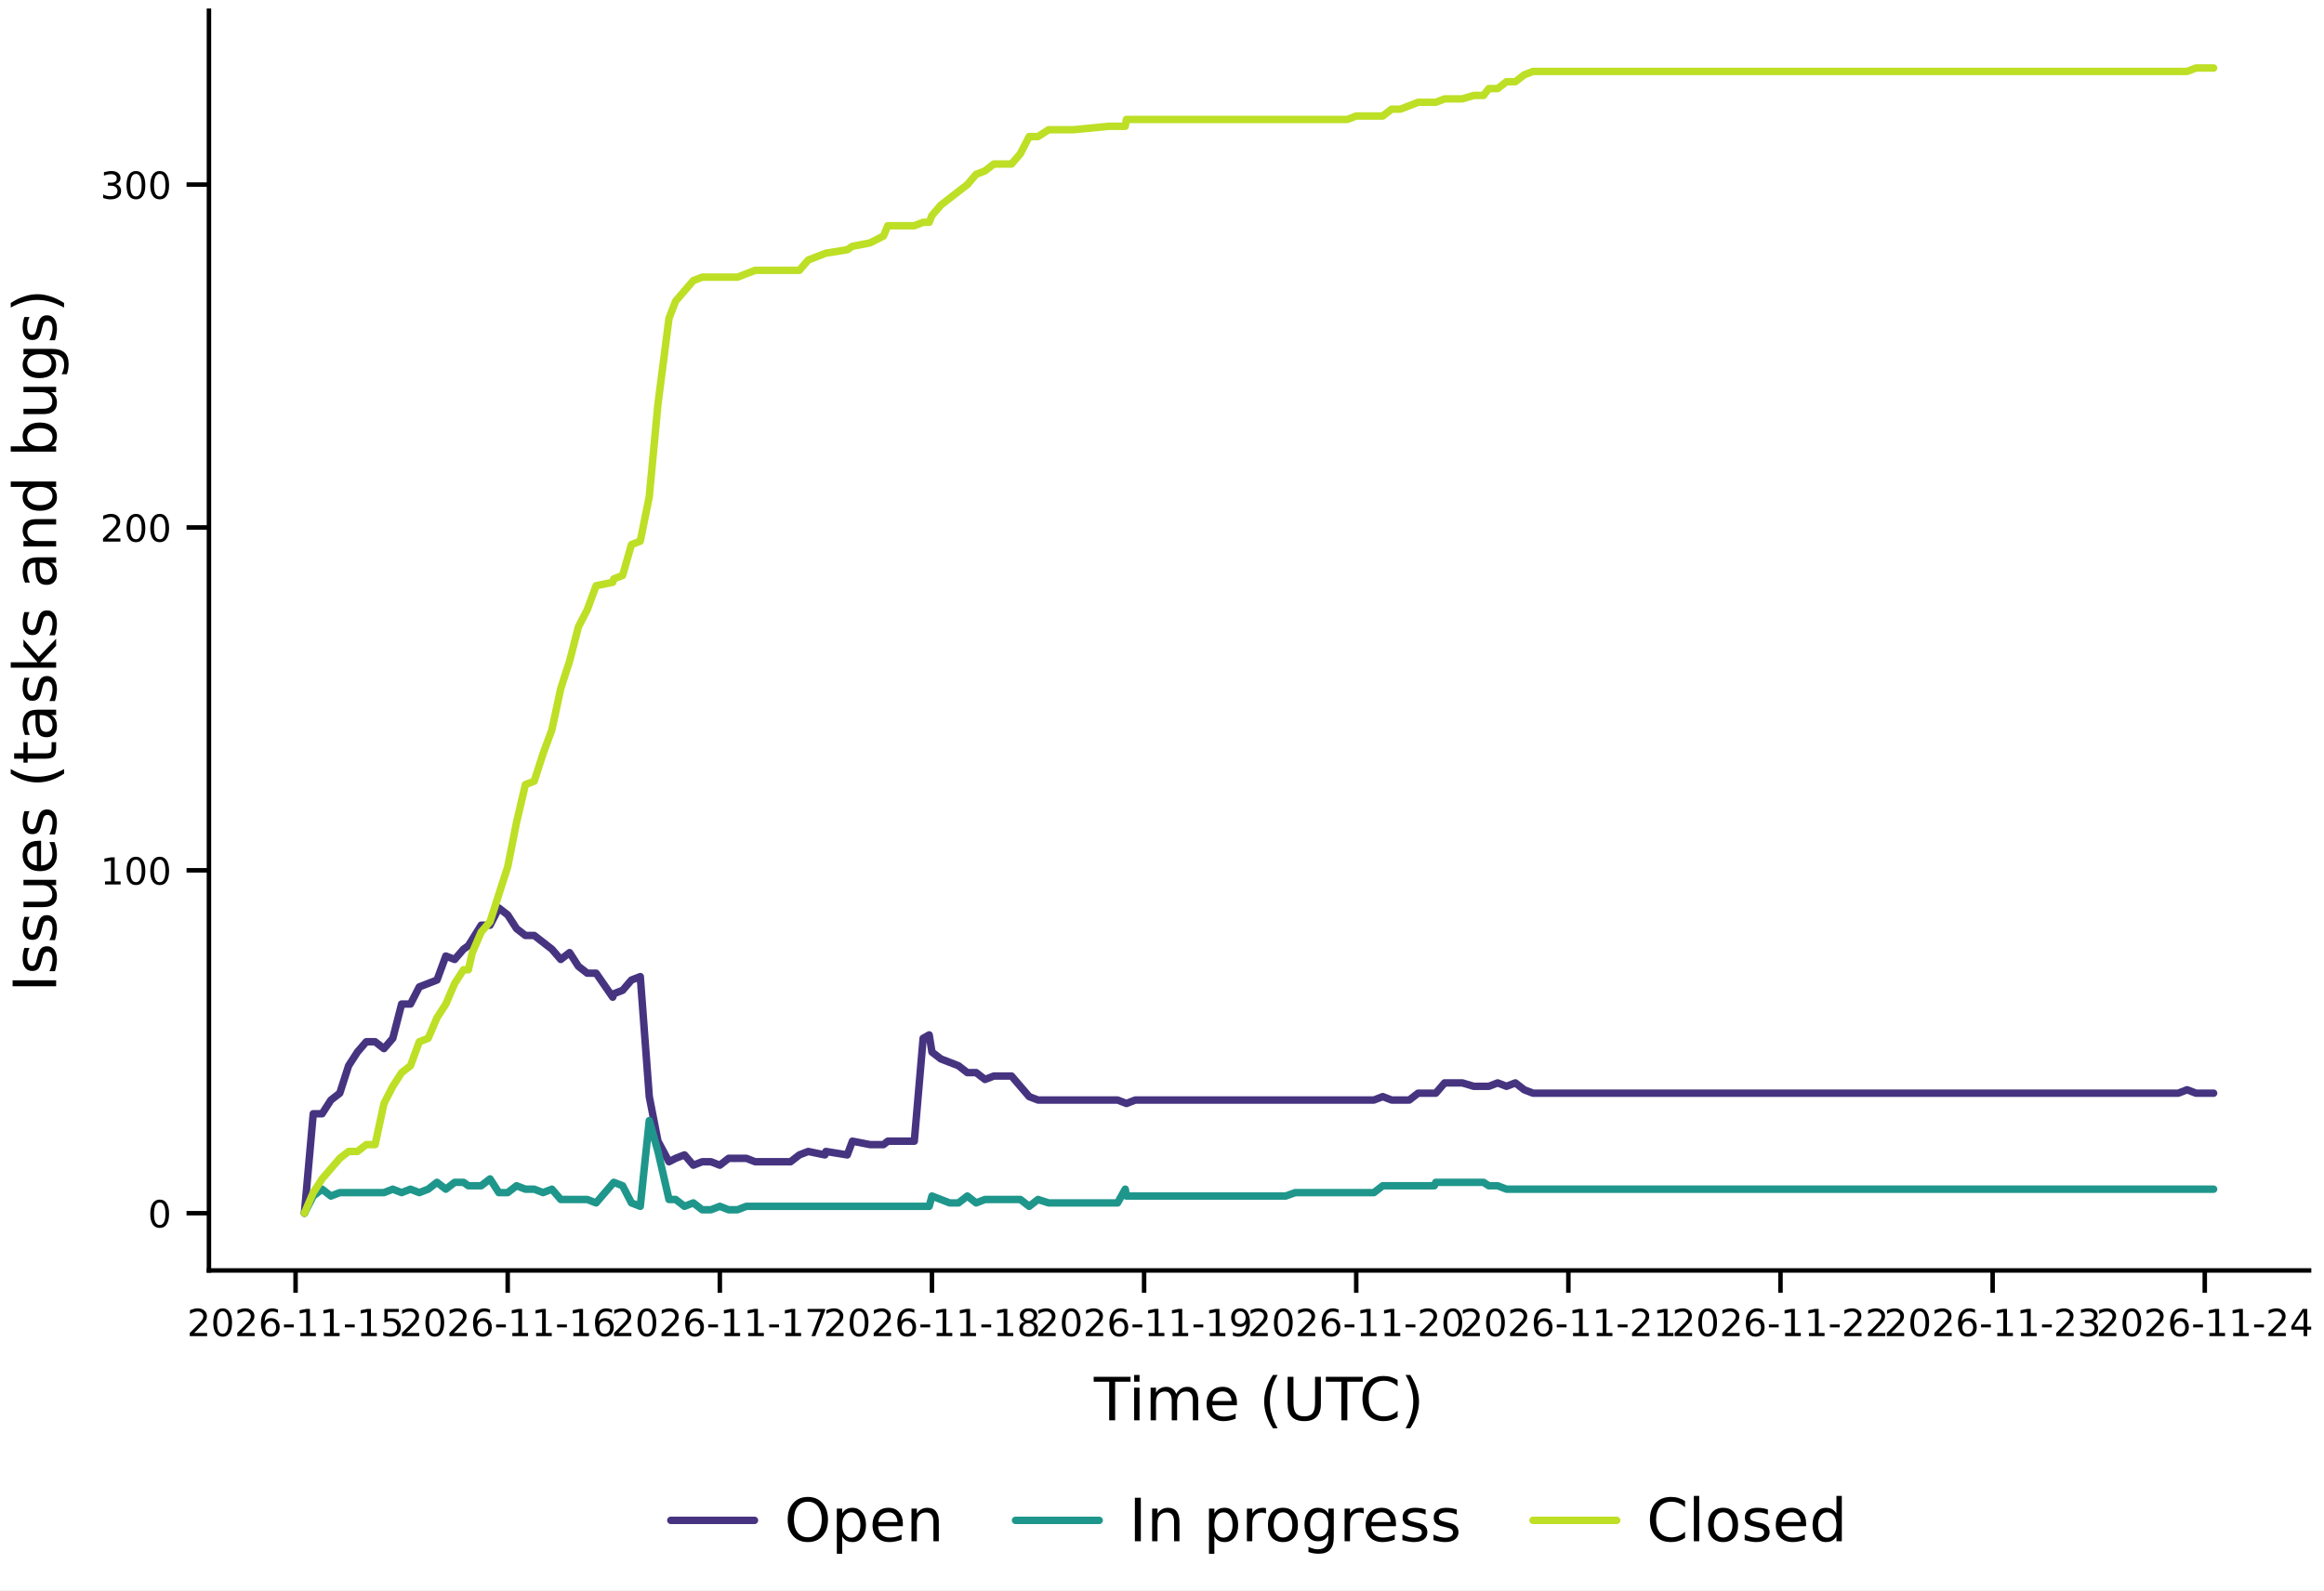
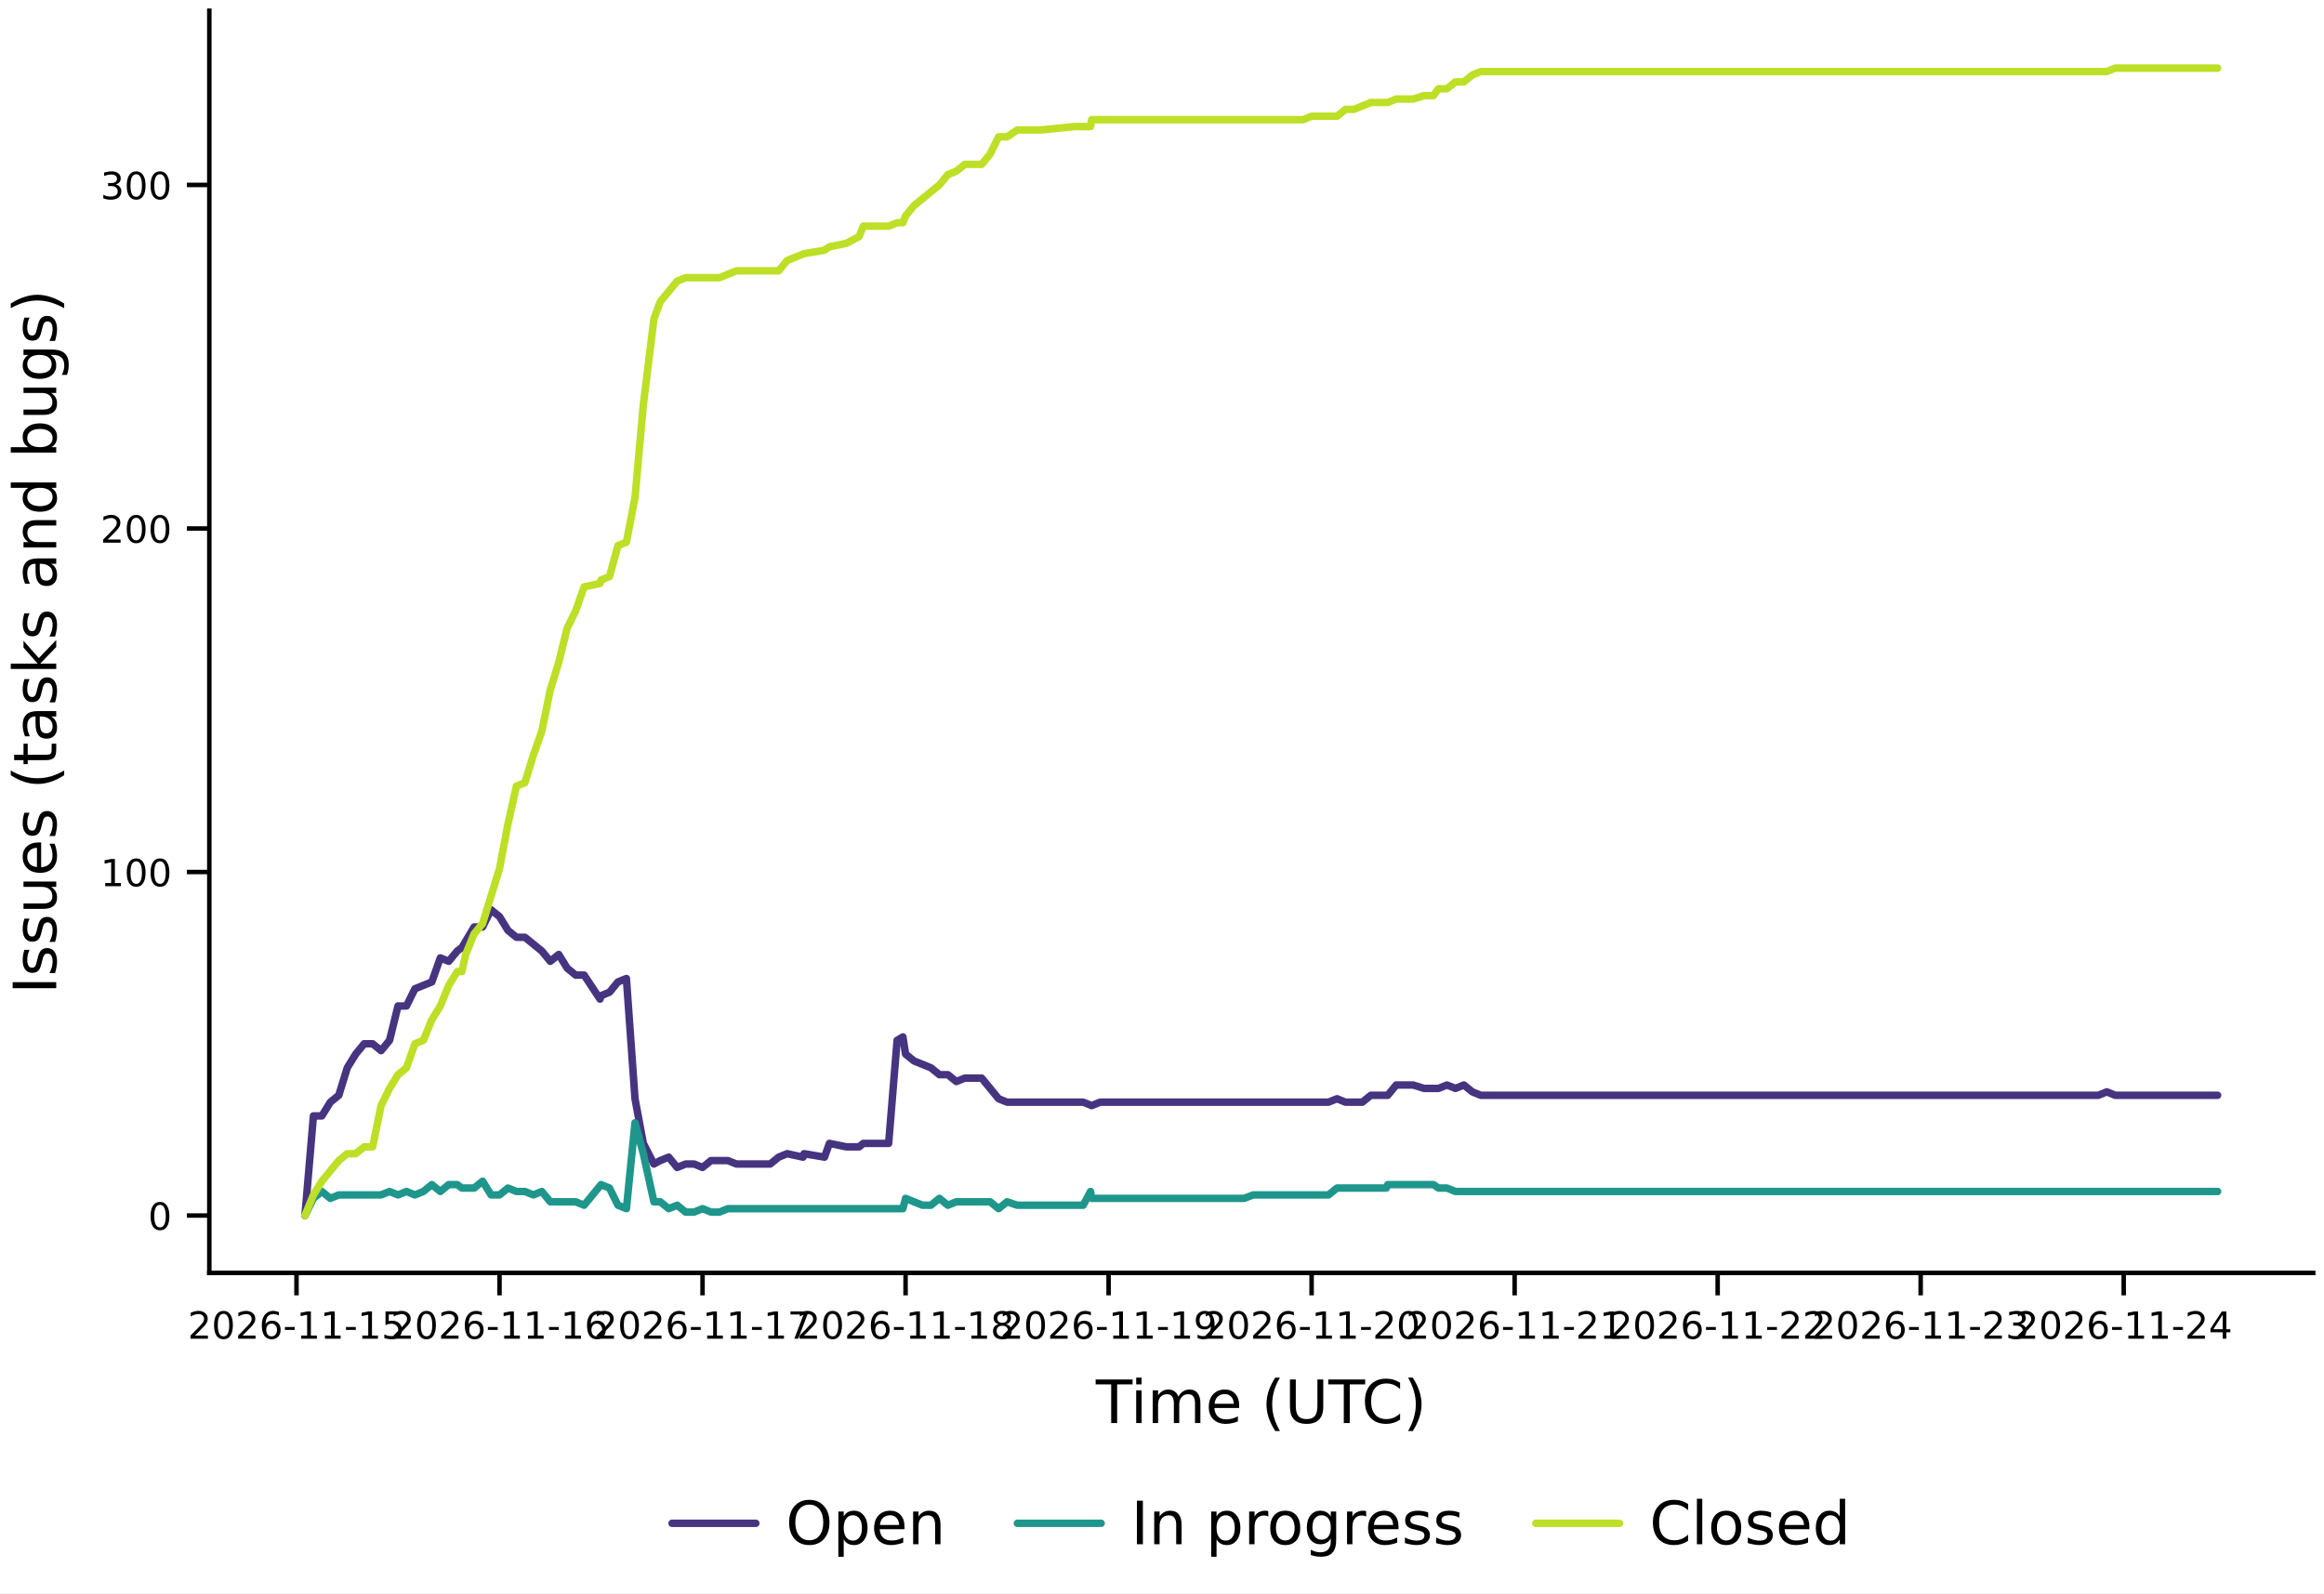
- <svg xmlns="http://www.w3.org/2000/svg" xmlns:xlink="http://www.w3.org/1999/xlink" width="311.256pt" height="213.046pt" viewBox="0 0 311.256 213.046" version="1.1">
+ <svg xmlns="http://www.w3.org/2000/svg" xmlns:xlink="http://www.w3.org/1999/xlink" width="310.696pt" height="213.046pt" viewBox="0 0 310.696 213.046" version="1.1">
  <defs>
    <style type="text/css">*{stroke-linejoin: round; stroke-linecap: butt}</style>
  </defs>
  <g id="figure_1">
    <g id="patch_1">
-       <path d="M -0 213.046  L 311.256 213.046  L 311.256 0  L -0 0  z " style="fill: #ffffff" />
+       <path d="M -0 213.046  L 310.696 213.046  L 310.696 0  L -0 0  z " style="fill: #ffffff" />
    </g>
    <g id="axes_1">
      <g id="patch_2">
        <path d="M 27.984 170.203  L 309.256 170.203  L 309.256 1.44  L 27.984 1.44  z " style="fill: #ffffff" />
      </g>
      <g id="matplotlib.axis_1">
        <g id="xtick_1">
          <g id="line2d_1">
            <defs>
-               <path id="mfcbfd6a305" d="M 0 0  L 0 3  " style="stroke: #000000; stroke-width: 0.6" />
+               <path id="m99447bebab" d="M 0 0  L 0 3  " style="stroke: #000000; stroke-width: 0.6" />
            </defs>
            <g>
-               <use xlink:href="#mfcbfd6a305" x="39.586" y="170.203" style="stroke: #000000; stroke-width: 0.6" />
+               <use xlink:href="#m99447bebab" x="39.639" y="170.203" style="stroke: #000000; stroke-width: 0.6" />
            </g>
          </g>
          <g id="text_1">
-             <text style="font-size: 5px; font-family: 'DejaVu Sans', sans-serif; text-anchor: middle" x="39.586" y="179.002" transform="rotate(-0 39.58564 179.0017)">2026-11-15</text>
+             <text style="font-size: 5px; font-family: 'DejaVu Sans', sans-serif; text-anchor: middle" x="39.639" y="179.002" transform="rotate(-0 39.63852 179.0017)">2026-11-15</text>
          </g>
        </g>
        <g id="xtick_2">
          <g id="line2d_2">
            <g>
-               <use xlink:href="#mfcbfd6a305" x="67.997" y="170.203" style="stroke: #000000; stroke-width: 0.6" />
+               <use xlink:href="#m99447bebab" x="66.781" y="170.203" style="stroke: #000000; stroke-width: 0.6" />
            </g>
          </g>
          <g id="text_2">
-             <text style="font-size: 5px; font-family: 'DejaVu Sans', sans-serif; text-anchor: middle" x="67.997" y="179.002" transform="rotate(-0 67.99689 179.0017)">2026-11-16</text>
+             <text style="font-size: 5px; font-family: 'DejaVu Sans', sans-serif; text-anchor: middle" x="66.781" y="179.002" transform="rotate(-0 66.78063 179.0017)">2026-11-16</text>
          </g>
        </g>
        <g id="xtick_3">
          <g id="line2d_3">
            <g>
-               <use xlink:href="#mfcbfd6a305" x="96.408" y="170.203" style="stroke: #000000; stroke-width: 0.6" />
+               <use xlink:href="#m99447bebab" x="93.923" y="170.203" style="stroke: #000000; stroke-width: 0.6" />
            </g>
          </g>
          <g id="text_3">
-             <text style="font-size: 5px; font-family: 'DejaVu Sans', sans-serif; text-anchor: middle" x="96.408" y="179.002" transform="rotate(-0 96.40815 179.0017)">2026-11-17</text>
+             <text style="font-size: 5px; font-family: 'DejaVu Sans', sans-serif; text-anchor: middle" x="93.923" y="179.002" transform="rotate(-0 93.92274 179.0017)">2026-11-17</text>
          </g>
        </g>
        <g id="xtick_4">
          <g id="line2d_4">
            <g>
-               <use xlink:href="#mfcbfd6a305" x="124.819" y="170.203" style="stroke: #000000; stroke-width: 0.6" />
+               <use xlink:href="#m99447bebab" x="121.065" y="170.203" style="stroke: #000000; stroke-width: 0.6" />
            </g>
          </g>
          <g id="text_4">
-             <text style="font-size: 5px; font-family: 'DejaVu Sans', sans-serif; text-anchor: middle" x="124.819" y="179.002" transform="rotate(-0 124.8194 179.0017)">2026-11-18</text>
+             <text style="font-size: 5px; font-family: 'DejaVu Sans', sans-serif; text-anchor: middle" x="121.065" y="179.002" transform="rotate(-0 121.0649 179.0017)">2026-11-18</text>
          </g>
        </g>
        <g id="xtick_5">
          <g id="line2d_5">
            <g>
-               <use xlink:href="#mfcbfd6a305" x="153.231" y="170.203" style="stroke: #000000; stroke-width: 0.6" />
+               <use xlink:href="#m99447bebab" x="148.207" y="170.203" style="stroke: #000000; stroke-width: 0.6" />
            </g>
          </g>
          <g id="text_5">
-             <text style="font-size: 5px; font-family: 'DejaVu Sans', sans-serif; text-anchor: middle" x="153.231" y="179.002" transform="rotate(-0 153.2307 179.0017)">2026-11-19</text>
+             <text style="font-size: 5px; font-family: 'DejaVu Sans', sans-serif; text-anchor: middle" x="148.207" y="179.002" transform="rotate(-0 148.207 179.0017)">2026-11-19</text>
          </g>
        </g>
        <g id="xtick_6">
          <g id="line2d_6">
            <g>
-               <use xlink:href="#mfcbfd6a305" x="181.642" y="170.203" style="stroke: #000000; stroke-width: 0.6" />
+               <use xlink:href="#m99447bebab" x="175.349" y="170.203" style="stroke: #000000; stroke-width: 0.6" />
            </g>
          </g>
          <g id="text_6">
-             <text style="font-size: 5px; font-family: 'DejaVu Sans', sans-serif; text-anchor: middle" x="181.642" y="179.002" transform="rotate(-0 181.6419 179.0017)">2026-11-20</text>
+             <text style="font-size: 5px; font-family: 'DejaVu Sans', sans-serif; text-anchor: middle" x="175.349" y="179.002" transform="rotate(-0 175.3491 179.0017)">2026-11-20</text>
          </g>
        </g>
        <g id="xtick_7">
          <g id="line2d_7">
            <g>
-               <use xlink:href="#mfcbfd6a305" x="210.053" y="170.203" style="stroke: #000000; stroke-width: 0.6" />
+               <use xlink:href="#m99447bebab" x="202.491" y="170.203" style="stroke: #000000; stroke-width: 0.6" />
            </g>
          </g>
          <g id="text_7">
-             <text style="font-size: 5px; font-family: 'DejaVu Sans', sans-serif; text-anchor: middle" x="210.053" y="179.002" transform="rotate(-0 210.0532 179.0017)">2026-11-21</text>
+             <text style="font-size: 5px; font-family: 'DejaVu Sans', sans-serif; text-anchor: middle" x="202.491" y="179.002" transform="rotate(-0 202.4912 179.0017)">2026-11-21</text>
          </g>
        </g>
        <g id="xtick_8">
          <g id="line2d_8">
            <g>
-               <use xlink:href="#mfcbfd6a305" x="238.464" y="170.203" style="stroke: #000000; stroke-width: 0.6" />
+               <use xlink:href="#m99447bebab" x="229.633" y="170.203" style="stroke: #000000; stroke-width: 0.6" />
            </g>
          </g>
          <g id="text_8">
-             <text style="font-size: 5px; font-family: 'DejaVu Sans', sans-serif; text-anchor: middle" x="238.464" y="179.002" transform="rotate(-0 238.4644 179.0017)">2026-11-22</text>
+             <text style="font-size: 5px; font-family: 'DejaVu Sans', sans-serif; text-anchor: middle" x="229.633" y="179.002" transform="rotate(-0 229.6333 179.0017)">2026-11-22</text>
          </g>
        </g>
        <g id="xtick_9">
          <g id="line2d_9">
            <g>
-               <use xlink:href="#mfcbfd6a305" x="266.876" y="170.203" style="stroke: #000000; stroke-width: 0.6" />
+               <use xlink:href="#m99447bebab" x="256.775" y="170.203" style="stroke: #000000; stroke-width: 0.6" />
            </g>
          </g>
          <g id="text_9">
-             <text style="font-size: 5px; font-family: 'DejaVu Sans', sans-serif; text-anchor: middle" x="266.876" y="179.002" transform="rotate(-0 266.8757 179.0017)">2026-11-23</text>
+             <text style="font-size: 5px; font-family: 'DejaVu Sans', sans-serif; text-anchor: middle" x="256.775" y="179.002" transform="rotate(-0 256.7754 179.0017)">2026-11-23</text>
          </g>
        </g>
        <g id="xtick_10">
          <g id="line2d_10">
            <g>
-               <use xlink:href="#mfcbfd6a305" x="295.287" y="170.203" style="stroke: #000000; stroke-width: 0.6" />
+               <use xlink:href="#m99447bebab" x="283.918" y="170.203" style="stroke: #000000; stroke-width: 0.6" />
            </g>
          </g>
          <g id="text_10">
-             <text style="font-size: 5px; font-family: 'DejaVu Sans', sans-serif; text-anchor: middle" x="295.287" y="179.002" transform="rotate(-0 295.287 179.0017)">2026-11-24</text>
+             <text style="font-size: 5px; font-family: 'DejaVu Sans', sans-serif; text-anchor: middle" x="283.918" y="179.002" transform="rotate(-0 283.9175 179.0017)">2026-11-24</text>
          </g>
        </g>
        <g id="text_11">
          <text style="font-size: 8px; font-family: 'DejaVu Sans', sans-serif; text-anchor: middle" x="168.62" y="190.282" transform="rotate(-0 168.6201 190.2816)">Time (UTC)</text>
        </g>
      </g>
      <g id="matplotlib.axis_2">
        <g id="ytick_1">
          <g id="line2d_11">
            <defs>
-               <path id="m77edbe0957" d="M 0 0  L -3 0  " style="stroke: #000000; stroke-width: 0.6" />
+               <path id="mfb447cca62" d="M 0 0  L -3 0  " style="stroke: #000000; stroke-width: 0.6" />
            </defs>
            <g>
-               <use xlink:href="#m77edbe0957" x="27.984" y="162.532" style="stroke: #000000; stroke-width: 0.6" />
+               <use xlink:href="#mfb447cca62" x="27.984" y="162.532" style="stroke: #000000; stroke-width: 0.6" />
            </g>
          </g>
          <g id="text_12">
            <text style="font-size: 5px; font-family: 'DejaVu Sans', sans-serif; text-anchor: end" x="22.984" y="164.431" transform="rotate(-0 22.98438 164.4312)">0</text>
          </g>
        </g>
        <g id="ytick_2">
          <g id="line2d_12">
            <g>
-               <use xlink:href="#m77edbe0957" x="27.984" y="116.597" style="stroke: #000000; stroke-width: 0.6" />
+               <use xlink:href="#mfb447cca62" x="27.984" y="116.597" style="stroke: #000000; stroke-width: 0.6" />
            </g>
          </g>
          <g id="text_13">
            <text style="font-size: 5px; font-family: 'DejaVu Sans', sans-serif; text-anchor: end" x="22.984" y="118.497" transform="rotate(-0 22.98438 118.4969)">100</text>
          </g>
        </g>
        <g id="ytick_3">
          <g id="line2d_13">
            <g>
-               <use xlink:href="#m77edbe0957" x="27.984" y="70.663" style="stroke: #000000; stroke-width: 0.6" />
+               <use xlink:href="#mfb447cca62" x="27.984" y="70.663" style="stroke: #000000; stroke-width: 0.6" />
            </g>
          </g>
          <g id="text_14">
            <text style="font-size: 5px; font-family: 'DejaVu Sans', sans-serif; text-anchor: end" x="22.984" y="72.563" transform="rotate(-0 22.98438 72.56251)">200</text>
          </g>
        </g>
        <g id="ytick_4">
          <g id="line2d_14">
            <g>
-               <use xlink:href="#m77edbe0957" x="27.984" y="24.729" style="stroke: #000000; stroke-width: 0.6" />
+               <use xlink:href="#mfb447cca62" x="27.984" y="24.729" style="stroke: #000000; stroke-width: 0.6" />
            </g>
          </g>
          <g id="text_15">
            <text style="font-size: 5px; font-family: 'DejaVu Sans', sans-serif; text-anchor: end" x="22.984" y="26.628" transform="rotate(-0 22.98438 26.62814)">300</text>
          </g>
        </g>
        <g id="text_16">
          <text style="font-size: 8px; font-family: 'DejaVu Sans', sans-serif; text-anchor: middle" x="7.519" y="85.821" transform="rotate(-90 7.51875 85.82143)">Issues (tasks and bugs)</text>
        </g>
      </g>
      <g id="line2d_15">
-         <path d="M 40.769 162.532  L 41.953 149.211  L 43.137 149.211  L 44.321 147.373  L 45.505 146.455  L 46.688 142.78  L 47.872 140.943  L 49.056 139.565  L 50.24 139.565  L 51.424 140.483  L 52.607 139.105  L 53.791 134.512  L 54.975 134.512  L 56.159 132.215  L 58.526 131.296  L 59.71 128.081  L 60.894 128.54  L 62.078 127.162  L 62.729 126.703  L 64.445 123.947  L 65.629 123.947  L 66.813 121.65  L 67.997 122.569  L 69.181 124.406  L 70.365 125.325  L 71.548 125.325  L 73.916 127.162  L 75.1 128.54  L 76.284 127.622  L 77.467 129.459  L 78.651 130.378  L 79.835 130.378  L 82.064 133.593  L 82.203 133.134  L 83.386 132.674  L 84.57 131.296  L 85.754 130.837  L 86.957 146.914  L 88.122 152.886  L 89.601 155.642  L 90.489 155.182  L 91.673 154.723  L 92.857 156.101  L 94.041 155.642  L 95.224 155.642  L 96.408 156.101  L 97.592 155.182  L 99.96 155.182  L 101.143 155.642  L 105.879 155.642  L 107.062 154.723  L 108.246 154.264  L 110.476 154.723  L 110.614 154.264  L 113.475 154.723  L 114.165 152.886  L 116.533 153.345  L 118.328 153.345  L 118.9 152.886  L 122.452 152.886  L 123.636 139.105  L 124.445 138.646  L 124.819 140.943  L 126.003 141.861  L 128.371 142.78  L 129.555 143.699  L 130.738 143.699  L 131.922 144.617  L 133.106 144.158  L 135.474 144.158  L 137.841 146.914  L 139.025 147.373  L 149.679 147.373  L 150.863 147.833  L 152.047 147.373  L 184.01 147.373  L 185.193 146.914  L 186.377 147.373  L 188.745 147.373  L 189.929 146.455  L 192.296 146.455  L 193.48 145.077  L 195.848 145.077  L 197.386 145.536  L 199.399 145.536  L 200.583 145.077  L 201.767 145.536  L 202.95 145.077  L 204.134 145.995  L 205.318 146.455  L 291.736 146.455  L 292.919 145.995  L 294.103 146.455  L 296.471 146.455  L 296.471 146.455  " clip-path="url(#pf9eae36b81)" style="fill: none; stroke: #463480; stroke-linecap: round" />
+         <path d="M 40.769 162.532  L 41.9 149.211  L 43.031 149.211  L 44.162 147.373  L 45.293 146.455  L 46.424 142.78  L 47.555 140.943  L 48.686 139.565  L 49.817 139.565  L 50.948 140.483  L 52.079 139.105  L 53.21 134.512  L 54.34 134.512  L 55.471 132.215  L 57.733 131.296  L 58.864 128.081  L 59.995 128.54  L 61.126 127.162  L 61.748 126.703  L 63.388 123.947  L 64.519 123.947  L 65.65 121.65  L 66.781 122.569  L 67.912 124.406  L 69.042 125.325  L 70.173 125.325  L 72.435 127.162  L 73.566 128.54  L 74.697 127.622  L 75.828 129.459  L 76.959 130.378  L 78.09 130.378  L 80.22 133.593  L 80.352 133.134  L 81.483 132.674  L 82.614 131.296  L 83.744 130.837  L 84.894 146.914  L 86.006 152.886  L 87.42 155.642  L 88.268 155.182  L 89.399 154.723  L 90.53 156.101  L 91.661 155.642  L 92.792 155.642  L 93.923 156.101  L 95.054 155.182  L 97.316 155.182  L 98.446 155.642  L 102.97 155.642  L 104.101 154.723  L 105.232 154.264  L 107.362 154.723  L 107.494 154.264  L 110.227 154.723  L 110.887 152.886  L 113.148 153.345  L 114.864 153.345  L 115.41 152.886  L 118.803 152.886  L 119.934 139.105  L 120.707 138.646  L 121.065 140.943  L 122.196 141.861  L 124.458 142.78  L 125.589 143.699  L 126.719 143.699  L 127.85 144.617  L 128.981 144.158  L 131.243 144.158  L 133.505 146.914  L 134.636 147.373  L 144.814 147.373  L 145.945 147.833  L 147.076 147.373  L 177.611 147.373  L 178.742 146.914  L 179.873 147.373  L 182.135 147.373  L 183.266 146.455  L 185.527 146.455  L 186.658 145.077  L 188.92 145.077  L 190.39 145.536  L 192.313 145.536  L 193.444 145.077  L 194.575 145.536  L 195.706 145.077  L 196.837 145.995  L 197.968 146.455  L 280.525 146.455  L 281.656 145.995  L 282.787 146.455  L 296.471 146.455  L 296.471 146.455  " clip-path="url(#pa0883e0217)" style="fill: none; stroke: #463480; stroke-linecap: round" />
      </g>
      <g id="line2d_16">
-         <path d="M 40.769 162.532  L 41.953 160.235  L 43.137 159.316  L 44.321 160.235  L 45.505 159.776  L 51.424 159.776  L 52.607 159.316  L 53.791 159.776  L 54.975 159.316  L 56.159 159.776  L 57.343 159.316  L 58.526 158.398  L 59.71 159.316  L 60.894 158.398  L 62.078 158.398  L 62.729 158.857  L 64.445 158.857  L 65.629 157.938  L 66.813 159.776  L 67.997 159.776  L 69.181 158.857  L 70.365 159.316  L 71.548 159.316  L 72.732 159.776  L 73.916 159.316  L 75.1 160.694  L 78.651 160.694  L 79.835 161.154  L 82.203 158.398  L 83.386 158.857  L 84.57 161.154  L 85.754 161.613  L 86.957 150.13  L 88.122 154.264  L 89.601 160.694  L 90.489 160.694  L 91.673 161.613  L 92.857 161.154  L 94.041 162.072  L 95.224 162.072  L 96.408 161.613  L 97.592 162.072  L 98.776 162.072  L 99.96 161.613  L 124.445 161.613  L 124.819 160.235  L 127.187 161.154  L 128.371 161.154  L 129.555 160.235  L 130.738 161.154  L 131.922 160.694  L 136.657 160.694  L 137.841 161.613  L 139.025 160.694  L 140.446 161.154  L 149.679 161.154  L 150.705 159.316  L 150.863 160.235  L 172.191 160.235  L 173.474 159.776  L 184.01 159.776  L 185.193 158.857  L 192.099 158.857  L 192.296 158.398  L 198.689 158.398  L 199.399 158.857  L 200.583 158.857  L 201.767 159.316  L 296.471 159.316  L 296.471 159.316  " clip-path="url(#pf9eae36b81)" style="fill: none; stroke: #1f968b; stroke-linecap: round" />
+         <path d="M 40.769 162.532  L 41.9 160.235  L 43.031 159.316  L 44.162 160.235  L 45.293 159.776  L 50.948 159.776  L 52.079 159.316  L 53.21 159.776  L 54.34 159.316  L 55.471 159.776  L 56.602 159.316  L 57.733 158.398  L 58.864 159.316  L 59.995 158.398  L 61.126 158.398  L 61.748 158.857  L 63.388 158.857  L 64.519 157.938  L 65.65 159.776  L 66.781 159.776  L 67.912 158.857  L 69.042 159.316  L 70.173 159.316  L 71.304 159.776  L 72.435 159.316  L 73.566 160.694  L 76.959 160.694  L 78.09 161.154  L 80.352 158.398  L 81.483 158.857  L 82.614 161.154  L 83.744 161.613  L 84.894 150.13  L 86.006 154.264  L 87.42 160.694  L 88.268 160.694  L 89.399 161.613  L 90.53 161.154  L 91.661 162.072  L 92.792 162.072  L 93.923 161.613  L 95.054 162.072  L 96.185 162.072  L 97.316 161.613  L 120.707 161.613  L 121.065 160.235  L 123.327 161.154  L 124.458 161.154  L 125.589 160.235  L 126.719 161.154  L 127.85 160.694  L 132.374 160.694  L 133.505 161.613  L 134.636 160.694  L 135.993 161.154  L 144.814 161.154  L 145.794 159.316  L 145.945 160.235  L 166.321 160.235  L 167.546 159.776  L 177.611 159.776  L 178.742 158.857  L 185.339 158.857  L 185.527 158.398  L 191.634 158.398  L 192.313 158.857  L 193.444 158.857  L 194.575 159.316  L 296.471 159.316  L 296.471 159.316  " clip-path="url(#pa0883e0217)" style="fill: none; stroke: #1f968b; stroke-linecap: round" />
      </g>
      <g id="line2d_17">
-         <path d="M 40.769 162.532  L 41.953 159.776  L 43.137 157.938  L 45.505 155.182  L 46.688 154.264  L 47.872 154.264  L 49.056 153.345  L 50.24 153.345  L 51.424 147.833  L 52.607 145.536  L 53.791 143.699  L 54.975 142.78  L 56.159 139.565  L 57.343 139.105  L 58.526 136.349  L 59.71 134.512  L 60.894 131.756  L 62.078 129.918  L 62.729 129.918  L 63.262 127.622  L 64.445 124.866  L 65.629 123.488  L 67.997 116.138  L 69.181 110.167  L 70.365 105.114  L 71.548 104.655  L 72.732 100.98  L 73.916 97.764  L 75.1 92.252  L 76.284 88.577  L 77.467 83.984  L 78.651 81.687  L 79.835 78.472  L 82.064 78.013  L 82.203 77.553  L 83.386 77.094  L 84.57 72.96  L 85.754 72.5  L 86.957 66.529  L 88.122 54.127  L 89.601 42.643  L 90.489 40.346  L 92.857 37.59  L 94.041 37.131  L 98.776 37.131  L 101.143 36.212  L 107.062 36.212  L 108.246 34.834  L 110.614 33.916  L 113.475 33.456  L 114.165 32.997  L 116.533 32.538  L 118.328 31.619  L 118.9 30.241  L 122.452 30.241  L 123.636 29.782  L 124.445 29.782  L 124.819 28.863  L 126.003 27.485  L 129.555 24.729  L 130.738 23.351  L 131.922 22.891  L 133.106 21.973  L 135.474 21.973  L 136.657 20.595  L 137.841 18.298  L 139.025 18.298  L 140.446 17.379  L 143.76 17.379  L 148.495 16.92  L 150.705 16.92  L 150.863 16.001  L 180.458 16.001  L 181.642 15.542  L 185.193 15.542  L 186.377 14.623  L 187.561 14.623  L 189.929 13.704  L 192.296 13.704  L 193.48 13.245  L 195.848 13.245  L 197.386 12.786  L 198.689 12.786  L 199.399 11.867  L 200.583 11.867  L 201.767 10.948  L 202.95 10.948  L 204.134 10.03  L 205.318 9.57  L 292.919 9.57  L 294.103 9.111  L 296.471 9.111  L 296.471 9.111  " clip-path="url(#pf9eae36b81)" style="fill: none; stroke: #bddf26; stroke-linecap: round" />
+         <path d="M 40.769 162.532  L 41.9 159.776  L 43.031 157.938  L 45.293 155.182  L 46.424 154.264  L 47.555 154.264  L 48.686 153.345  L 49.817 153.345  L 50.948 147.833  L 52.079 145.536  L 53.21 143.699  L 54.34 142.78  L 55.471 139.565  L 56.602 139.105  L 57.733 136.349  L 58.864 134.512  L 59.995 131.756  L 61.126 129.918  L 61.748 129.918  L 62.257 127.622  L 63.388 124.866  L 64.519 123.488  L 66.781 116.138  L 67.912 110.167  L 69.042 105.114  L 70.173 104.655  L 71.304 100.98  L 72.435 97.764  L 73.566 92.252  L 74.697 88.577  L 75.828 83.984  L 76.959 81.687  L 78.09 78.472  L 80.22 78.013  L 80.352 77.553  L 81.483 77.094  L 82.614 72.96  L 83.744 72.5  L 84.894 66.529  L 86.006 54.127  L 87.42 42.643  L 88.268 40.346  L 90.53 37.59  L 91.661 37.131  L 96.185 37.131  L 98.446 36.212  L 104.101 36.212  L 105.232 34.834  L 107.494 33.916  L 110.227 33.456  L 110.887 32.997  L 113.148 32.538  L 114.864 31.619  L 115.41 30.241  L 118.803 30.241  L 119.934 29.782  L 120.707 29.782  L 121.065 28.863  L 122.196 27.485  L 125.589 24.729  L 126.719 23.351  L 127.85 22.891  L 128.981 21.973  L 131.243 21.973  L 132.374 20.595  L 133.505 18.298  L 134.636 18.298  L 135.993 17.379  L 139.16 17.379  L 143.683 16.92  L 145.794 16.92  L 145.945 16.001  L 174.218 16.001  L 175.349 15.542  L 178.742 15.542  L 179.873 14.623  L 181.004 14.623  L 183.266 13.704  L 185.527 13.704  L 186.658 13.245  L 188.92 13.245  L 190.39 12.786  L 191.634 12.786  L 192.313 11.867  L 193.444 11.867  L 194.575 10.948  L 195.706 10.948  L 196.837 10.03  L 197.968 9.57  L 281.656 9.57  L 282.787 9.111  L 296.471 9.111  L 296.471 9.111  " clip-path="url(#pa0883e0217)" style="fill: none; stroke: #bddf26; stroke-linecap: round" />
      </g>
      <g id="patch_3">
        <path d="M 27.984 170.203  L 27.984 1.44  " style="fill: none; stroke: #000000; stroke-width: 0.6; stroke-linejoin: miter; stroke-linecap: square" />
      </g>
      <g id="patch_4">
        <path d="M 27.984 170.203  L 309.256 170.203  " style="fill: none; stroke: #000000; stroke-width: 0.6; stroke-linejoin: miter; stroke-linecap: square" />
      </g>
      <g id="legend_1">
        <g id="line2d_18">
          <path d="M 89.846 203.684  L 95.446 203.684  L 101.046 203.684  " style="fill: none; stroke: #463480; stroke-linecap: round" />
        </g>
        <g id="text_17">
          <text style="font-size: 8px; font-family: 'DejaVu Sans', sans-serif; text-anchor: start" x="105.046" y="206.484" transform="rotate(-0 105.0457 206.4837)">Open</text>
        </g>
        <g id="line2d_19">
          <path d="M 136.014 203.684  L 141.614 203.684  L 147.214 203.684  " style="fill: none; stroke: #1f968b; stroke-linecap: round" />
        </g>
        <g id="text_18">
          <text style="font-size: 8px; font-family: 'DejaVu Sans', sans-serif; text-anchor: start" x="151.214" y="206.484" transform="rotate(-0 151.2145 206.4837)">In progress</text>
        </g>
        <g id="line2d_20">
          <path d="M 205.322 203.684  L 210.922 203.684  L 216.522 203.684  " style="fill: none; stroke: #bddf26; stroke-linecap: round" />
        </g>
        <g id="text_19">
          <text style="font-size: 8px; font-family: 'DejaVu Sans', sans-serif; text-anchor: start" x="220.522" y="206.484" transform="rotate(-0 220.522 206.4837)">Closed</text>
        </g>
      </g>
    </g>
  </g>
  <defs>
-     <clipPath id="pf9eae36b81">
+     <clipPath id="pa0883e0217">
      <rect x="27.984" y="1.44" width="281.271" height="168.763" />
    </clipPath>
  </defs>
</svg>
